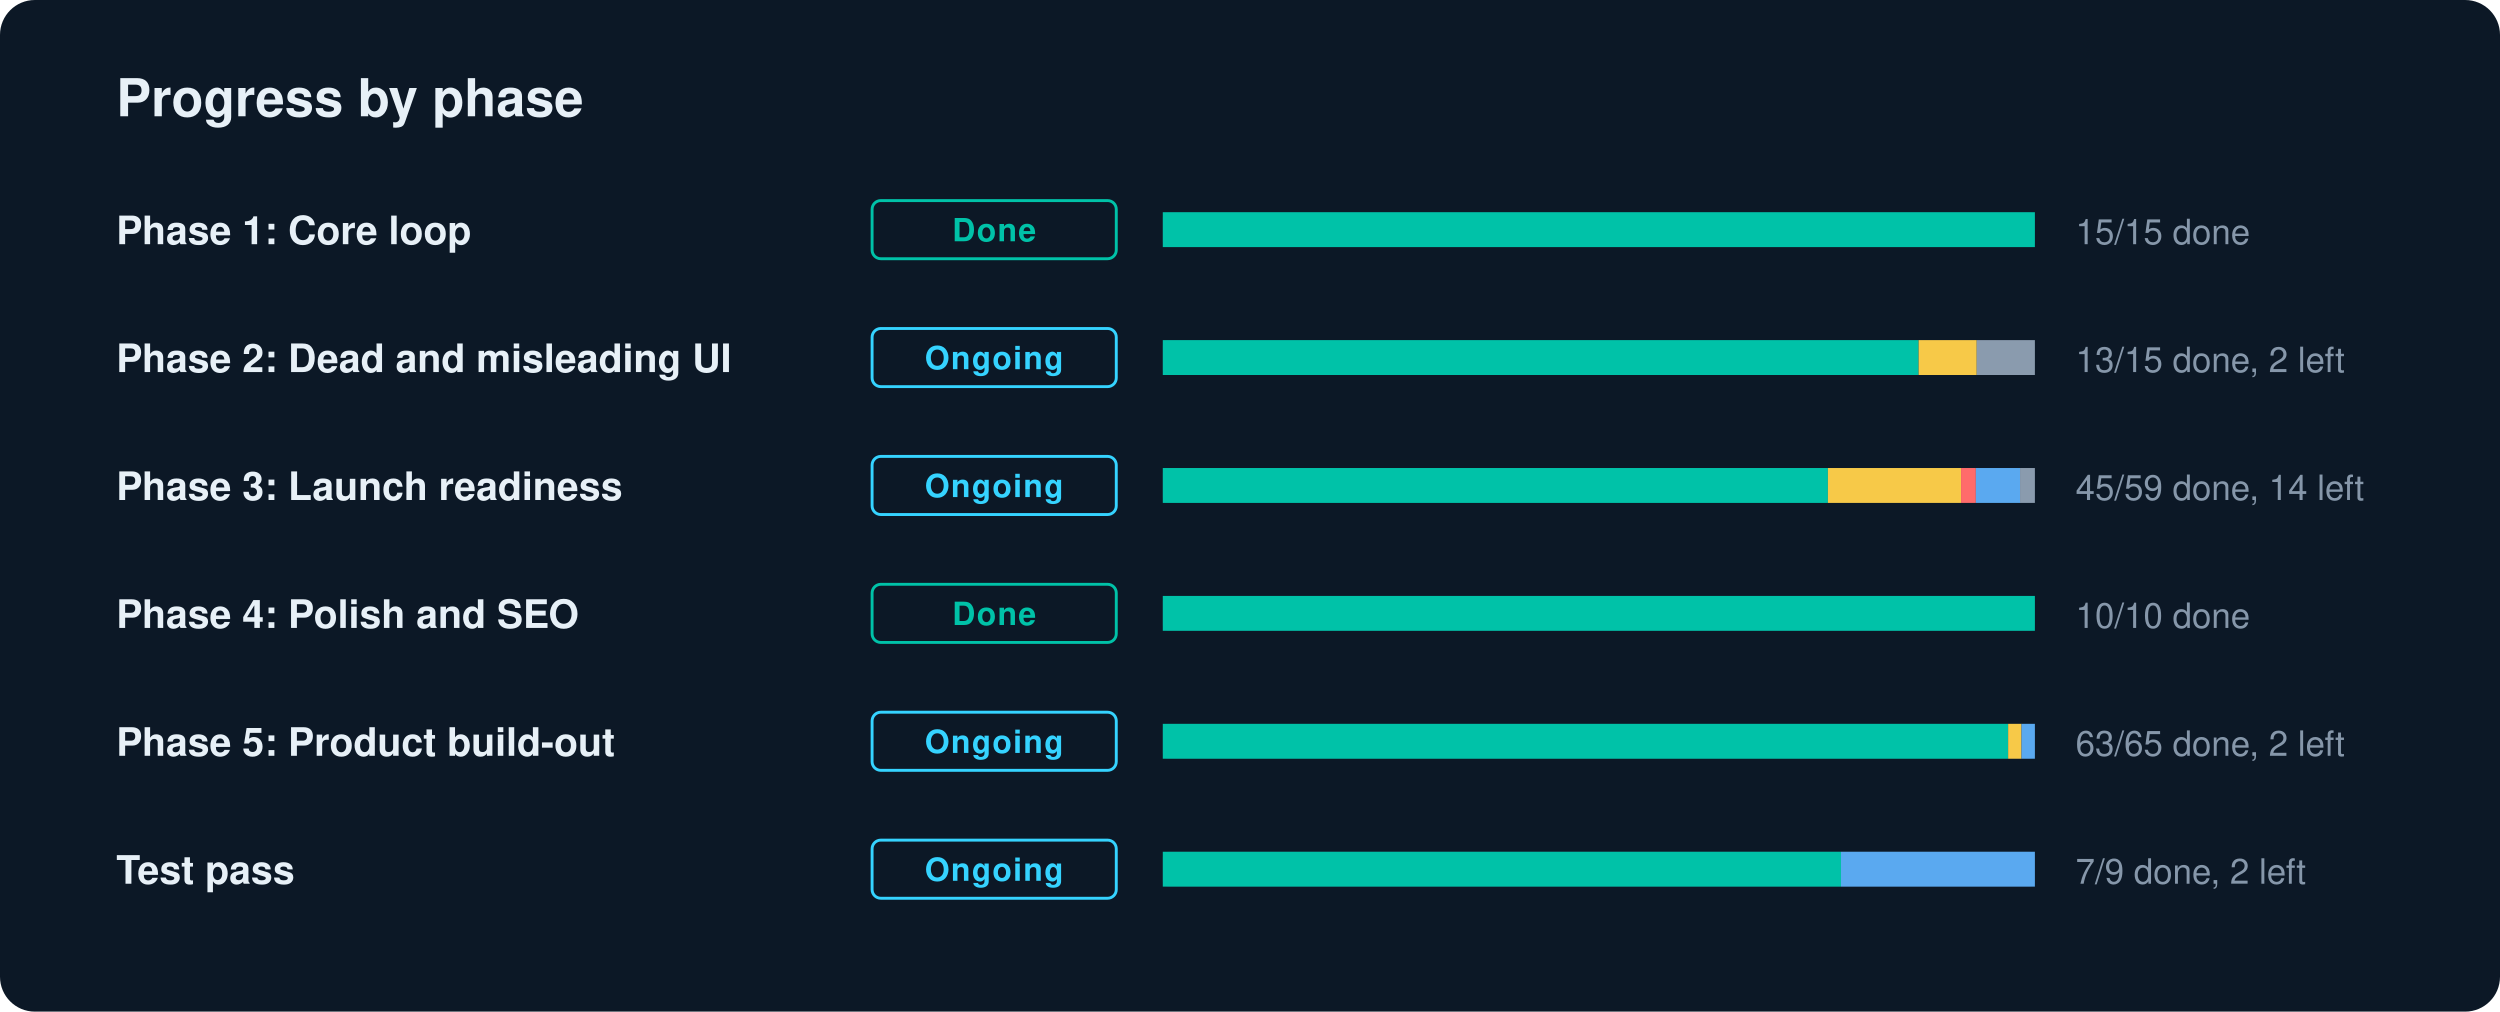
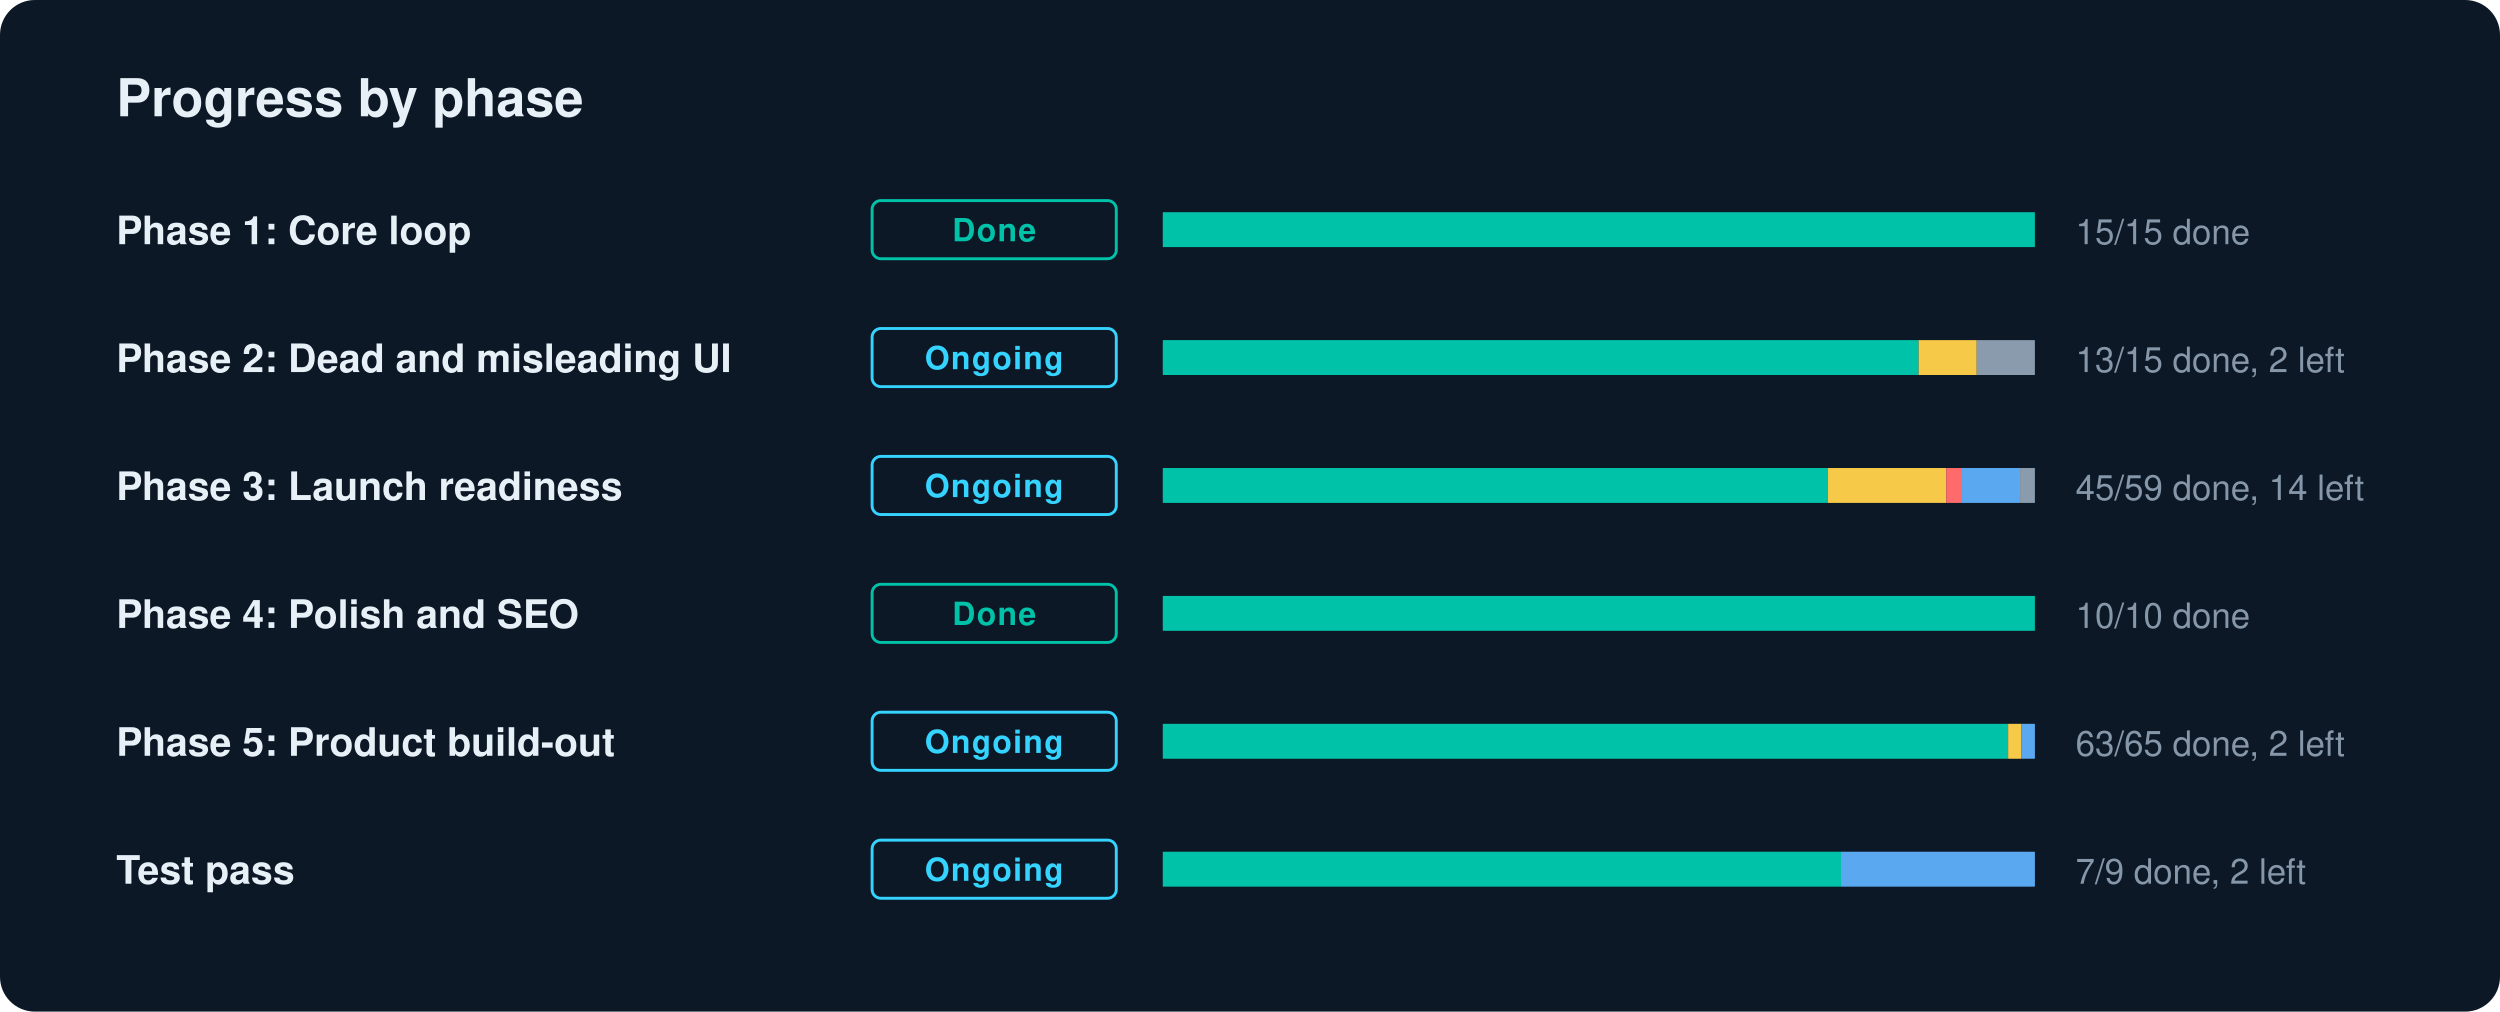
<svg xmlns="http://www.w3.org/2000/svg" width="860" height="348" viewBox="0 0 860 348" role="img" aria-label="GradLeap progress by phase">
  <style>text{font-family:-apple-system,BlinkMacSystemFont,"Segoe UI",Helvetica,Arial,sans-serif;fill:#E7F0F7}.l{font-size:13.5px;font-weight:600}.n{font-size:12px;fill:#8697AA;font-variant-numeric:tabular-nums}.c{font-size:11px;font-weight:700;letter-spacing:.04em}.h{font-size:18px;font-weight:700}</style>
  <rect width="860" height="348" rx="12" fill="#0C1826" />
  <text x="40" y="40" class="h">Progress by phase</text>
  <text x="40" y="84" class="l">Phase 1: Core loop</text>
  <rect x="300" y="69" width="84" height="20" rx="3" fill="none" stroke="#00C2A8" />
  <text x="342" y="83" text-anchor="middle" class="c" fill="#00C2A8" style="fill:#00C2A8">Done</text>
  <rect x="400" y="73" width="300" height="12" rx="2" fill="#1A2A3C" />
  <rect x="400.0" y="73" width="300.0" height="12" fill="#00C2A8" />
  <text x="714" y="84" class="n">15/15 done</text>
  <text x="40" y="128" class="l">Phase 2: Dead and misleading UI</text>
  <rect x="300" y="113" width="84" height="20" rx="3" fill="none" stroke="#35D3FF" />
  <text x="342" y="127" text-anchor="middle" class="c" fill="#35D3FF" style="fill:#35D3FF">Ongoing</text>
  <rect x="400" y="117" width="300" height="12" rx="2" fill="#1A2A3C" />
  <rect x="400.0" y="117" width="260.0" height="12" fill="#00C2A8" />
  <rect x="660.0" y="117" width="20.0" height="12" fill="#F7C948" />
  <rect x="680.0" y="117" width="20.0" height="12" fill="#8A9BAE" />
  <text x="714" y="128" class="n">13/15 done, 2 left</text>
  <text x="40" y="172" class="l">Phase 3: Launch readiness</text>
  <rect x="300" y="157" width="84" height="20" rx="3" fill="none" stroke="#35D3FF" />
  <text x="342" y="171" text-anchor="middle" class="c" fill="#35D3FF" style="fill:#35D3FF">Ongoing</text>
  <rect x="400" y="161" width="300" height="12" rx="2" fill="#1A2A3C" />
  <rect x="400.0" y="161" width="228.8" height="12" fill="#00C2A8" />
-   <rect x="628.8" y="161" width="45.8" height="12" fill="#F7C948" />
-   <rect x="674.6" y="161" width="5.1" height="12" fill="#FF6B6B" />
-   <rect x="679.7" y="161" width="15.3" height="12" fill="#5AA9F0" />
+   <rect x="628.8" y="161" width="40.7" height="12" fill="#F7C948" />
+   <rect x="669.5" y="161" width="5.1" height="12" fill="#FF6B6B" />
+   <rect x="674.6" y="161" width="20.3" height="12" fill="#5AA9F0" />
  <rect x="694.9" y="161" width="5.1" height="12" fill="#8A9BAE" />
  <text x="714" y="172" class="n">45/59 done, 14 left</text>
  <text x="40" y="216" class="l">Phase 4: Polish and SEO</text>
  <rect x="300" y="201" width="84" height="20" rx="3" fill="none" stroke="#00C2A8" />
  <text x="342" y="215" text-anchor="middle" class="c" fill="#00C2A8" style="fill:#00C2A8">Done</text>
  <rect x="400" y="205" width="300" height="12" rx="2" fill="#1A2A3C" />
  <rect x="400.0" y="205" width="300.0" height="12" fill="#00C2A8" />
  <text x="714" y="216" class="n">10/10 done</text>
  <text x="40" y="260" class="l">Phase 5: Product build-out</text>
  <rect x="300" y="245" width="84" height="20" rx="3" fill="none" stroke="#35D3FF" />
  <text x="342" y="259" text-anchor="middle" class="c" fill="#35D3FF" style="fill:#35D3FF">Ongoing</text>
  <rect x="400" y="249" width="300" height="12" rx="2" fill="#1A2A3C" />
  <rect x="400.0" y="249" width="290.8" height="12" fill="#00C2A8" />
  <rect x="690.8" y="249" width="4.6" height="12" fill="#F7C948" />
  <rect x="695.4" y="249" width="4.6" height="12" fill="#5AA9F0" />
  <text x="714" y="260" class="n">63/65 done, 2 left</text>
  <text x="40" y="304" class="l">Test pass</text>
  <rect x="300" y="289" width="84" height="20" rx="3" fill="none" stroke="#35D3FF" />
  <text x="342" y="303" text-anchor="middle" class="c" fill="#35D3FF" style="fill:#35D3FF">Ongoing</text>
  <rect x="400" y="293" width="300" height="12" rx="2" fill="#1A2A3C" />
  <rect x="400.0" y="293" width="233.3" height="12" fill="#00C2A8" />
  <rect x="633.3" y="293" width="66.7" height="12" fill="#5AA9F0" />
  <text x="714" y="304" class="n">7/9 done, 2 left</text>
</svg>
